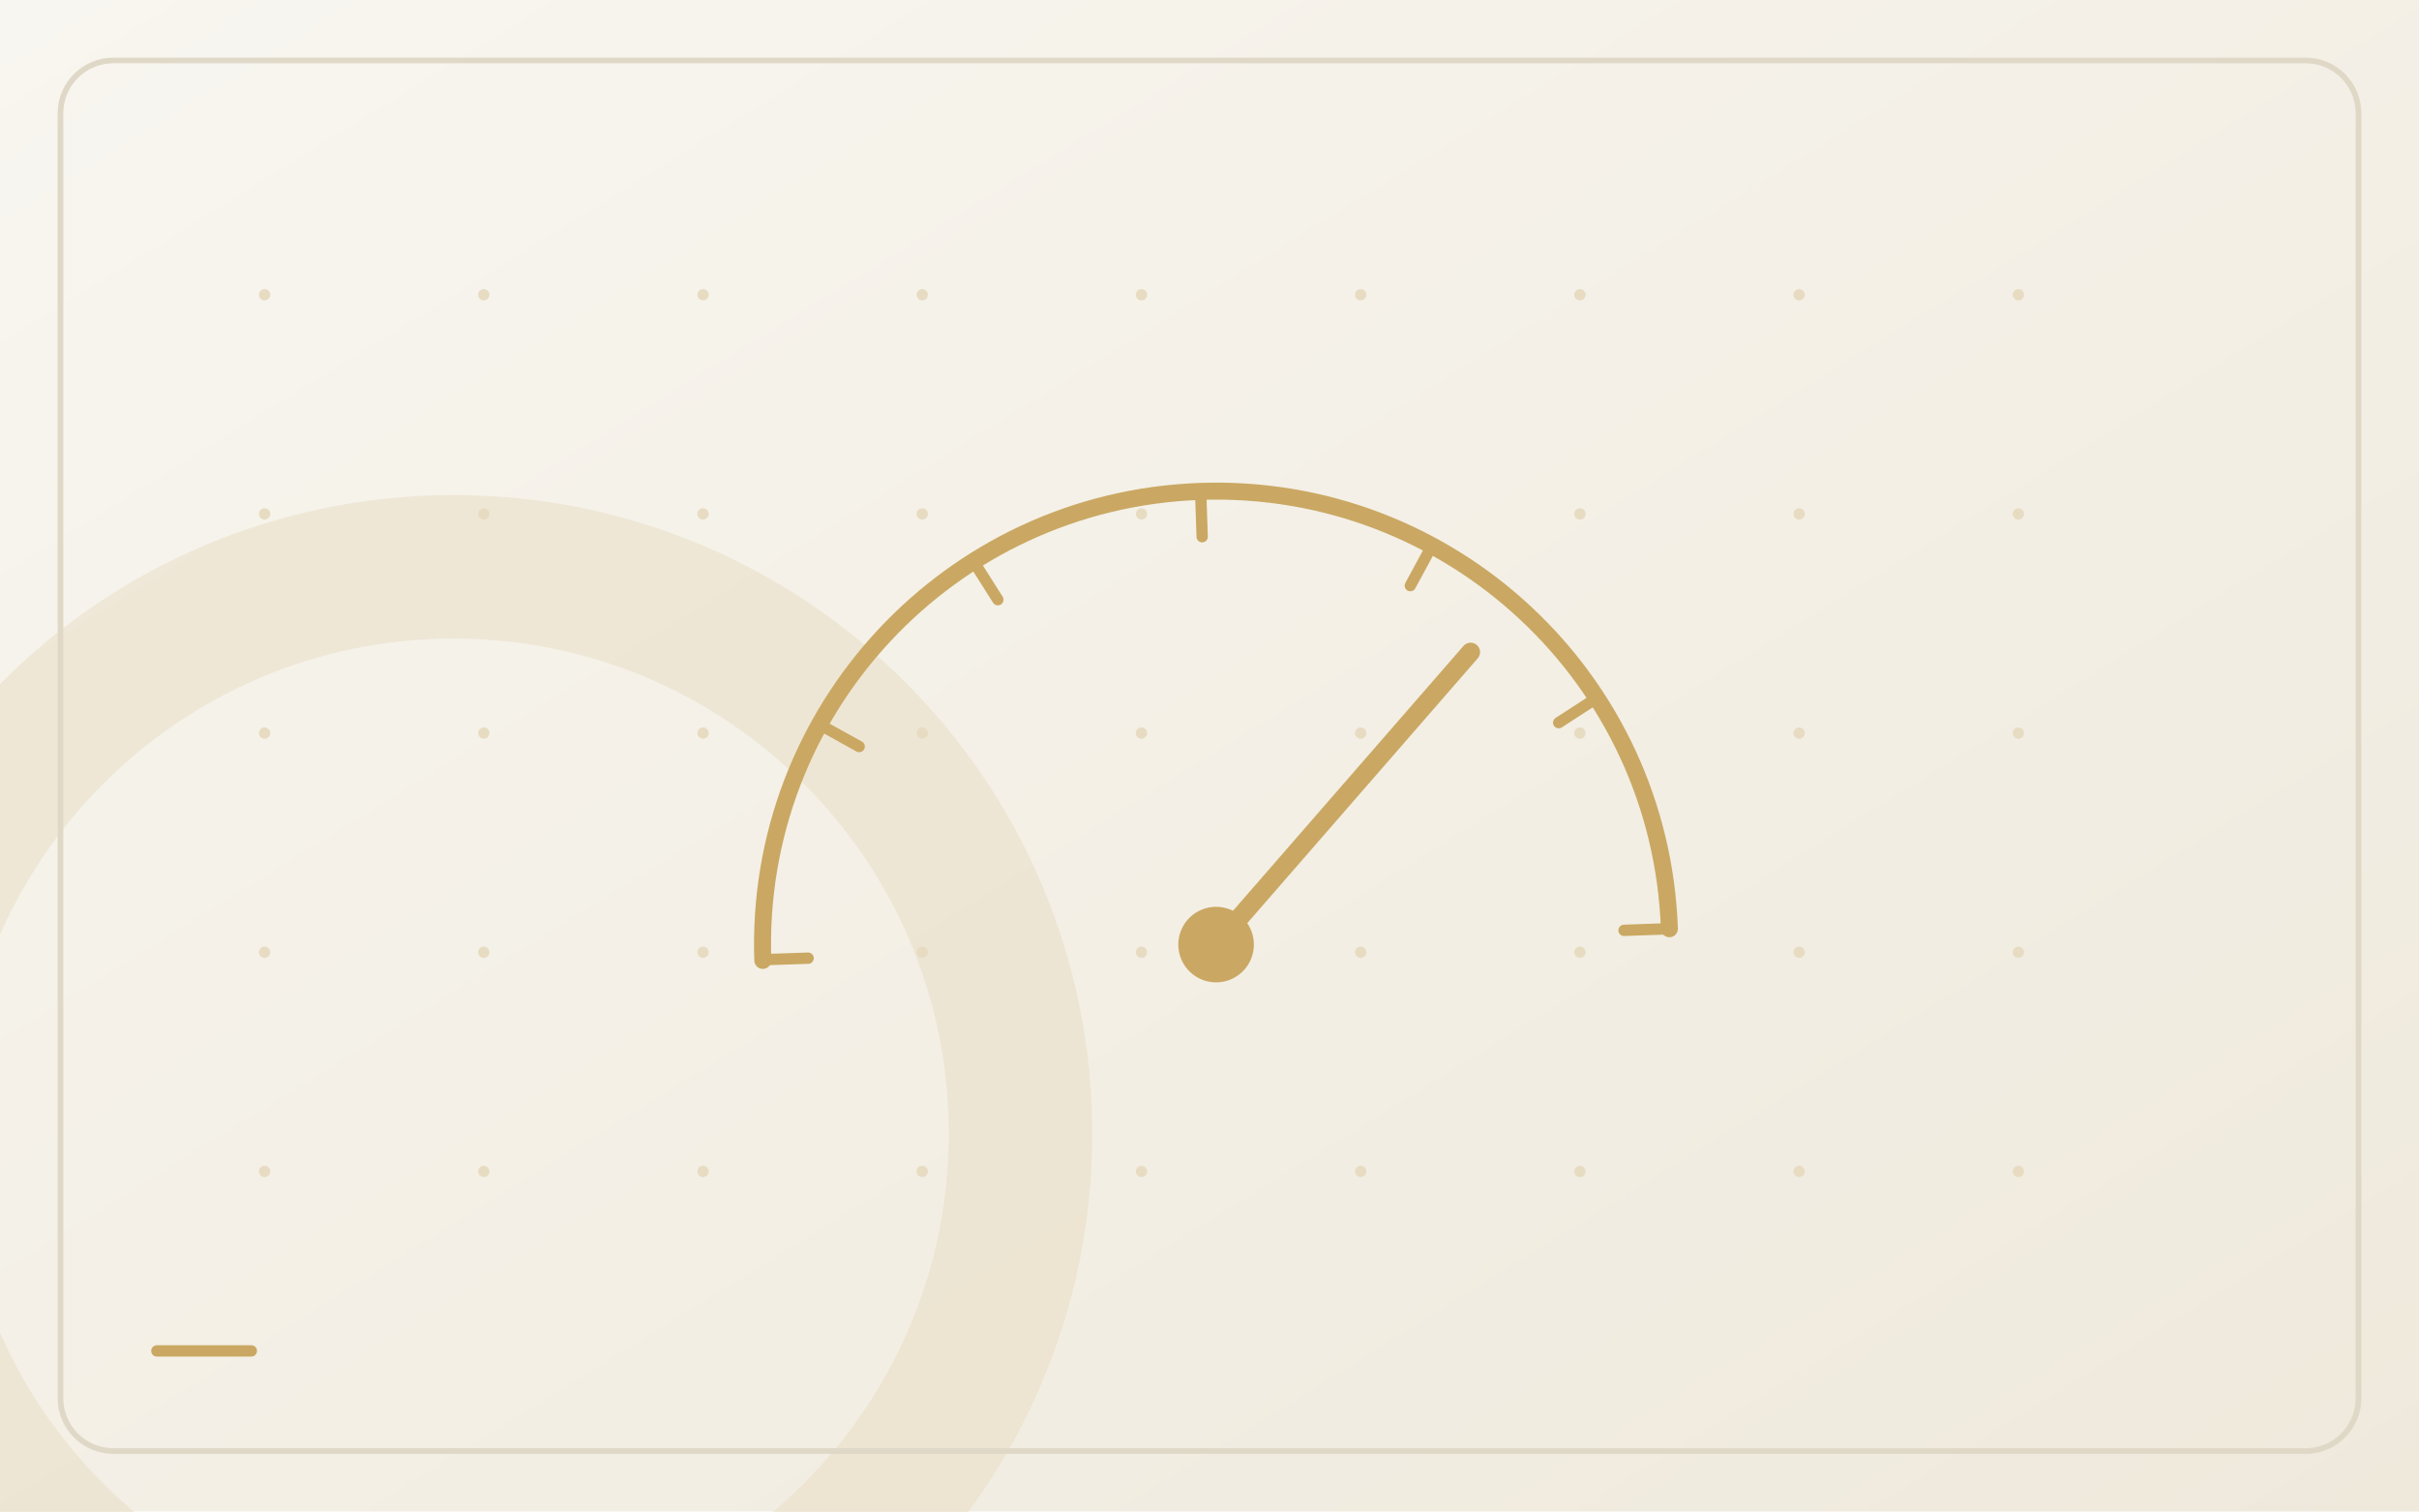
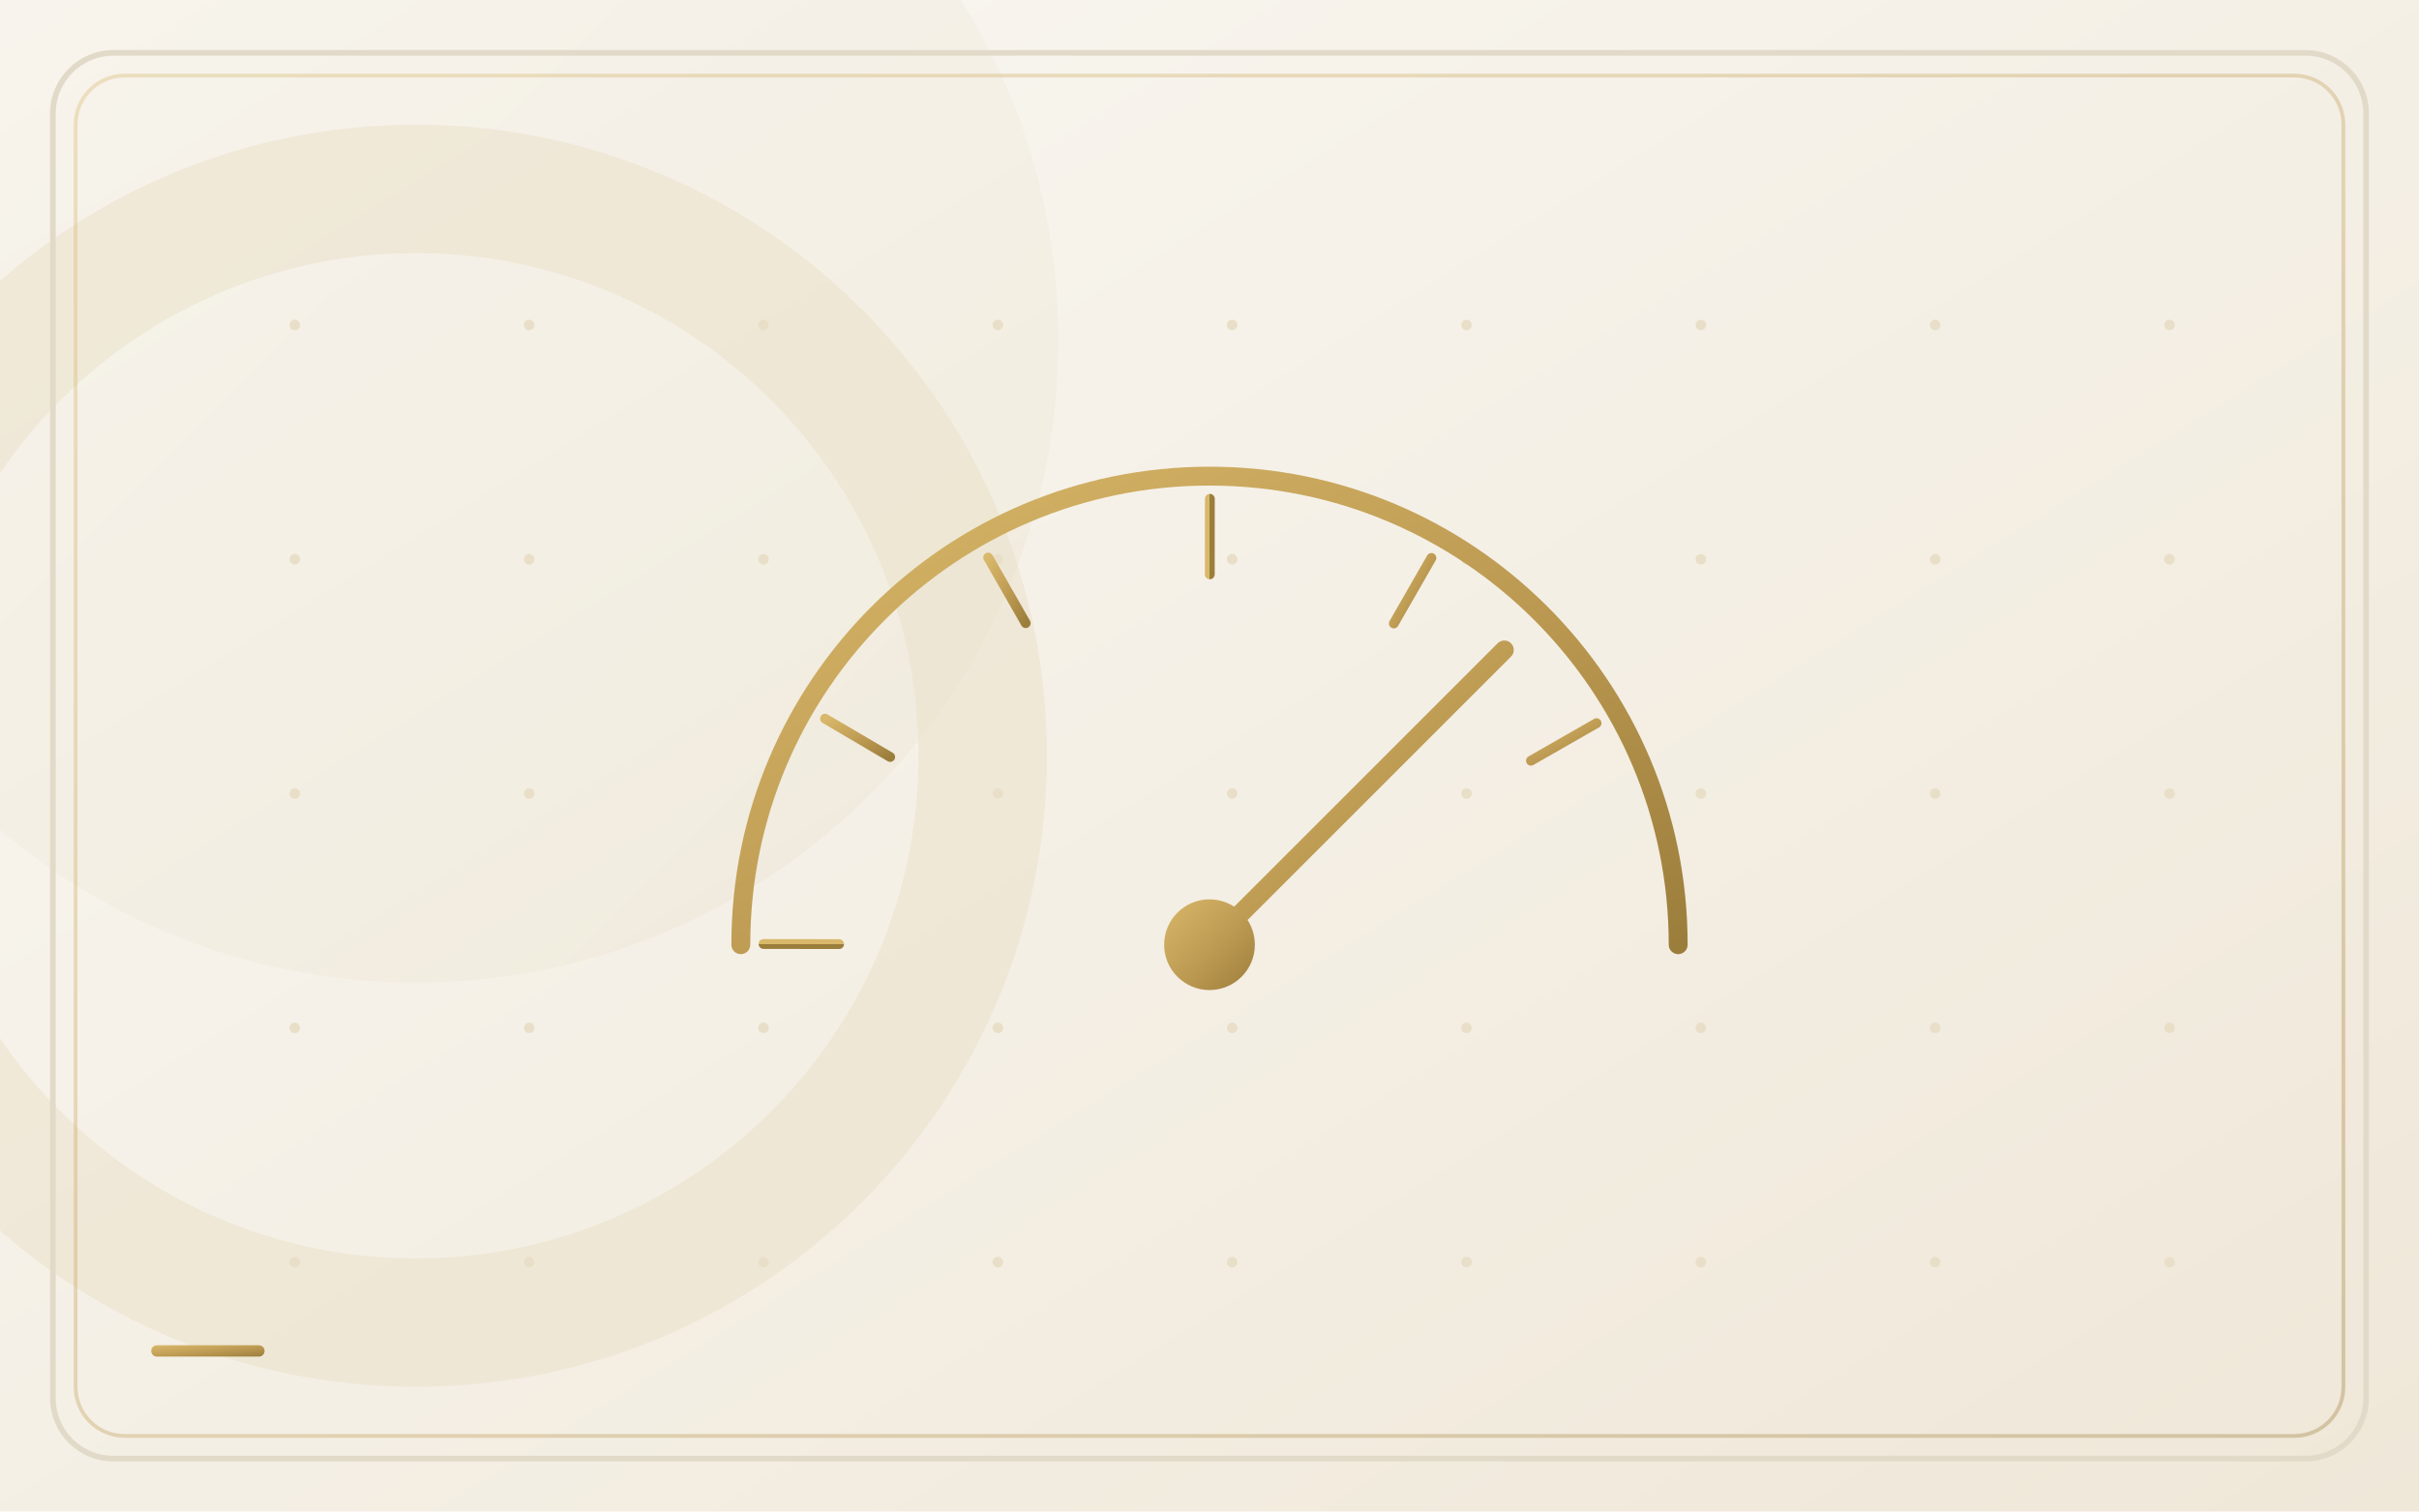
<svg xmlns="http://www.w3.org/2000/svg" viewBox="0 0 640 400" width="640" height="400">
  <defs>
-     <linearGradient id="bg" x1="0" y1="0" x2="1" y2="1">
-       <stop offset="0" stop-color="#f8f6f0" />
-       <stop offset="1" stop-color="#efe9dc" />
+     <linearGradient id="bgg" x1="0" y1="0" x2="1" y2="1">
+       <stop offset="0" stop-color="#faf8f3" />
+       <stop offset="1" stop-color="#efe7d8" />
+     </linearGradient>
+     <linearGradient id="gg" x1="0" y1="0" x2="1" y2="1">
+       <stop offset="0" stop-color="#d8b86a" />
+       <stop offset="0.55" stop-color="#bd9a52" />
+       <stop offset="1" stop-color="#9c7e3c" />
    </linearGradient>
  </defs>
-   <rect width="640" height="400" fill="url(#bg)" />
-   <circle cx="120" cy="300" r="150" fill="none" stroke="#e7dcc2" stroke-width="38" opacity="0.5" />
-   <circle cx="70" cy="78" r="1.5" fill="#e7dcc2" />
-   <circle cx="70" cy="136" r="1.5" fill="#e7dcc2" />
-   <circle cx="70" cy="194" r="1.5" fill="#e7dcc2" />
-   <circle cx="70" cy="252" r="1.5" fill="#e7dcc2" />
-   <circle cx="70" cy="310" r="1.5" fill="#e7dcc2" />
-   <circle cx="128" cy="78" r="1.5" fill="#e7dcc2" />
-   <circle cx="128" cy="136" r="1.5" fill="#e7dcc2" />
-   <circle cx="128" cy="194" r="1.5" fill="#e7dcc2" />
-   <circle cx="128" cy="252" r="1.5" fill="#e7dcc2" />
-   <circle cx="128" cy="310" r="1.5" fill="#e7dcc2" />
-   <circle cx="186" cy="78" r="1.5" fill="#e7dcc2" />
-   <circle cx="186" cy="136" r="1.5" fill="#e7dcc2" />
-   <circle cx="186" cy="194" r="1.5" fill="#e7dcc2" />
-   <circle cx="186" cy="252" r="1.5" fill="#e7dcc2" />
-   <circle cx="186" cy="310" r="1.5" fill="#e7dcc2" />
-   <circle cx="244" cy="78" r="1.5" fill="#e7dcc2" />
-   <circle cx="244" cy="136" r="1.5" fill="#e7dcc2" />
-   <circle cx="244" cy="194" r="1.5" fill="#e7dcc2" />
-   <circle cx="244" cy="252" r="1.5" fill="#e7dcc2" />
-   <circle cx="244" cy="310" r="1.5" fill="#e7dcc2" />
-   <circle cx="302" cy="78" r="1.5" fill="#e7dcc2" />
-   <circle cx="302" cy="136" r="1.5" fill="#e7dcc2" />
-   <circle cx="302" cy="194" r="1.5" fill="#e7dcc2" />
-   <circle cx="302" cy="252" r="1.5" fill="#e7dcc2" />
-   <circle cx="302" cy="310" r="1.5" fill="#e7dcc2" />
-   <circle cx="360" cy="78" r="1.5" fill="#e7dcc2" />
-   <circle cx="360" cy="136" r="1.5" fill="#e7dcc2" />
-   <circle cx="360" cy="194" r="1.5" fill="#e7dcc2" />
-   <circle cx="360" cy="252" r="1.5" fill="#e7dcc2" />
-   <circle cx="360" cy="310" r="1.5" fill="#e7dcc2" />
-   <circle cx="418" cy="78" r="1.5" fill="#e7dcc2" />
-   <circle cx="418" cy="136" r="1.5" fill="#e7dcc2" />
-   <circle cx="418" cy="194" r="1.5" fill="#e7dcc2" />
-   <circle cx="418" cy="252" r="1.5" fill="#e7dcc2" />
-   <circle cx="418" cy="310" r="1.5" fill="#e7dcc2" />
-   <circle cx="476" cy="78" r="1.5" fill="#e7dcc2" />
-   <circle cx="476" cy="136" r="1.5" fill="#e7dcc2" />
-   <circle cx="476" cy="194" r="1.5" fill="#e7dcc2" />
-   <circle cx="476" cy="252" r="1.5" fill="#e7dcc2" />
-   <circle cx="476" cy="310" r="1.5" fill="#e7dcc2" />
-   <circle cx="534" cy="78" r="1.5" fill="#e7dcc2" />
-   <circle cx="534" cy="136" r="1.5" fill="#e7dcc2" />
-   <circle cx="534" cy="194" r="1.5" fill="#e7dcc2" />
-   <circle cx="534" cy="252" r="1.5" fill="#e7dcc2" />
-   <circle cx="534" cy="310" r="1.5" fill="#e7dcc2" />
-   <rect x="16" y="16" width="608" height="368" fill="none" stroke="#e0d8c7" stroke-width="1.5" rx="14" />
-   <g transform="rotate(-2 320 200)">
-     <path d="M200 250 A120 120 0 0 1 440 250" stroke="#caa863" fill="none" stroke-width="4.5" stroke-linecap="round" stroke-linejoin="round" />
-     <path d="M320 250 L390 175" stroke="#caa863" fill="none" stroke-linecap="round" stroke-linejoin="round" stroke-width="5" />
-     <circle cx="320" cy="250" r="10" fill="#caa863" />
-     <line x1="212" y1="249.828" x2="200" y2="249.809" stroke="#caa863" fill="none" stroke-linecap="round" stroke-linejoin="round" stroke-width="3" />
-     <line x1="227.456" y1="194.326" x2="217.173" y2="188.14" stroke="#caa863" fill="none" stroke-linecap="round" stroke-linejoin="round" stroke-width="3" />
-     <line x1="265.477" y1="156.773" x2="259.418" y2="146.415" stroke="#caa863" fill="none" stroke-linecap="round" stroke-linejoin="round" stroke-width="3" />
-     <line x1="320.086" y1="142" x2="320.096" y2="130" stroke="#caa863" fill="none" stroke-linecap="round" stroke-linejoin="round" stroke-width="3" />
-     <line x1="374.672" y1="156.86" x2="380.746" y2="146.511" stroke="#caa863" fill="none" stroke-linecap="round" stroke-linejoin="round" stroke-width="3" />
-     <line x1="412.633" y1="194.473" x2="422.925" y2="188.304" stroke="#caa863" fill="none" stroke-linecap="round" stroke-linejoin="round" stroke-width="3" />
-     <line x1="428.0" y1="250.0" x2="440.0" y2="250.0" stroke="#caa863" fill="none" stroke-linecap="round" stroke-linejoin="round" stroke-width="3" />
+   <rect width="640" height="400" fill="url(#bgg)" />
+   <circle cx="110" cy="90" r="170" fill="url(#gg)" opacity="0.05" />
+   <circle cx="110" cy="200" r="150" fill="none" stroke="#e9dfc8" stroke-width="34" opacity="0.5" />
+   <circle cx="78" cy="86" r="1.4" fill="#e9dfc8" />
+   <circle cx="78" cy="148" r="1.4" fill="#e9dfc8" />
+   <circle cx="78" cy="210" r="1.4" fill="#e9dfc8" />
+   <circle cx="78" cy="272" r="1.4" fill="#e9dfc8" />
+   <circle cx="78" cy="334" r="1.4" fill="#e9dfc8" />
+   <circle cx="140" cy="86" r="1.4" fill="#e9dfc8" />
+   <circle cx="140" cy="148" r="1.4" fill="#e9dfc8" />
+   <circle cx="140" cy="210" r="1.4" fill="#e9dfc8" />
+   <circle cx="140" cy="272" r="1.4" fill="#e9dfc8" />
+   <circle cx="140" cy="334" r="1.4" fill="#e9dfc8" />
+   <circle cx="202" cy="86" r="1.4" fill="#e9dfc8" />
+   <circle cx="202" cy="148" r="1.4" fill="#e9dfc8" />
+   <circle cx="202" cy="210" r="1.4" fill="#e9dfc8" />
+   <circle cx="202" cy="272" r="1.4" fill="#e9dfc8" />
+   <circle cx="202" cy="334" r="1.4" fill="#e9dfc8" />
+   <circle cx="264" cy="86" r="1.4" fill="#e9dfc8" />
+   <circle cx="264" cy="148" r="1.4" fill="#e9dfc8" />
+   <circle cx="264" cy="210" r="1.4" fill="#e9dfc8" />
+   <circle cx="264" cy="272" r="1.4" fill="#e9dfc8" />
+   <circle cx="264" cy="334" r="1.4" fill="#e9dfc8" />
+   <circle cx="326" cy="86" r="1.4" fill="#e9dfc8" />
+   <circle cx="326" cy="148" r="1.4" fill="#e9dfc8" />
+   <circle cx="326" cy="210" r="1.4" fill="#e9dfc8" />
+   <circle cx="326" cy="272" r="1.4" fill="#e9dfc8" />
+   <circle cx="326" cy="334" r="1.4" fill="#e9dfc8" />
+   <circle cx="388" cy="86" r="1.4" fill="#e9dfc8" />
+   <circle cx="388" cy="148" r="1.4" fill="#e9dfc8" />
+   <circle cx="388" cy="210" r="1.4" fill="#e9dfc8" />
+   <circle cx="388" cy="272" r="1.4" fill="#e9dfc8" />
+   <circle cx="388" cy="334" r="1.4" fill="#e9dfc8" />
+   <circle cx="450" cy="86" r="1.4" fill="#e9dfc8" />
+   <circle cx="450" cy="148" r="1.4" fill="#e9dfc8" />
+   <circle cx="450" cy="210" r="1.4" fill="#e9dfc8" />
+   <circle cx="450" cy="272" r="1.4" fill="#e9dfc8" />
+   <circle cx="450" cy="334" r="1.4" fill="#e9dfc8" />
+   <circle cx="512" cy="86" r="1.4" fill="#e9dfc8" />
+   <circle cx="512" cy="148" r="1.4" fill="#e9dfc8" />
+   <circle cx="512" cy="210" r="1.4" fill="#e9dfc8" />
+   <circle cx="512" cy="272" r="1.4" fill="#e9dfc8" />
+   <circle cx="512" cy="334" r="1.4" fill="#e9dfc8" />
+   <circle cx="574" cy="86" r="1.4" fill="#e9dfc8" />
+   <circle cx="574" cy="148" r="1.4" fill="#e9dfc8" />
+   <circle cx="574" cy="210" r="1.4" fill="#e9dfc8" />
+   <circle cx="574" cy="272" r="1.4" fill="#e9dfc8" />
+   <circle cx="574" cy="334" r="1.4" fill="#e9dfc8" />
+   <rect x="14" y="14" width="612" height="372" fill="none" stroke="#e2dac9" stroke-width="1.5" rx="16" />
+   <rect x="20" y="20" width="600" height="360" fill="none" stroke="url(#gg)" stroke-width="1" rx="13" opacity="0.35" />
+   <g transform="rotate(0 320 200)">
+     <path d="M196 250 A124 124 0 0 1 444 250" stroke="url(#gg)" fill="none" stroke-width="5" stroke-linecap="round" stroke-linejoin="round" />
+     <line x1="222" y1="249.844" x2="202" y2="249.812" stroke="url(#gg)" fill="none" stroke-width="2.6" stroke-linecap="round" stroke-linejoin="round" />
+     <line x1="235.524" y1="200.323" x2="218.284" y2="190.185" stroke="url(#gg)" fill="none" stroke-width="2.6" stroke-linecap="round" stroke-linejoin="round" />
+     <line x1="271.373" y1="164.915" x2="261.45" y2="147.551" stroke="url(#gg)" fill="none" stroke-width="2.6" stroke-linecap="round" stroke-linejoin="round" />
+     <line x1="320.078" y1="152" x2="320.094" y2="132" stroke="url(#gg)" fill="none" stroke-width="2.6" stroke-linecap="round" stroke-linejoin="round" />
+     <line x1="368.762" y1="164.993" x2="378.713" y2="147.644" stroke="url(#gg)" fill="none" stroke-width="2.6" stroke-linecap="round" stroke-linejoin="round" />
+     <line x1="405.046" y1="201.306" x2="422.403" y2="191.368" stroke="url(#gg)" fill="none" stroke-width="2.6" stroke-linecap="round" stroke-linejoin="round" />
+     <line x1="418.0" y1="250.0" x2="438.0" y2="250.0" stroke="url(#gg)" fill="none" stroke-width="2.6" stroke-linecap="round" stroke-linejoin="round" />
+     <path d="M320 250 L398 172" stroke="url(#gg)" fill="none" stroke-width="5" stroke-linecap="round" stroke-linejoin="round" />
+     <circle cx="320" cy="250" r="12" fill="url(#gg)" />
  </g>
-   <rect x="40" y="356" width="28" height="3" rx="1.5" fill="#caa863" />
+   <rect x="40" y="356" width="30" height="3" rx="1.5" fill="url(#gg)" />
</svg>
